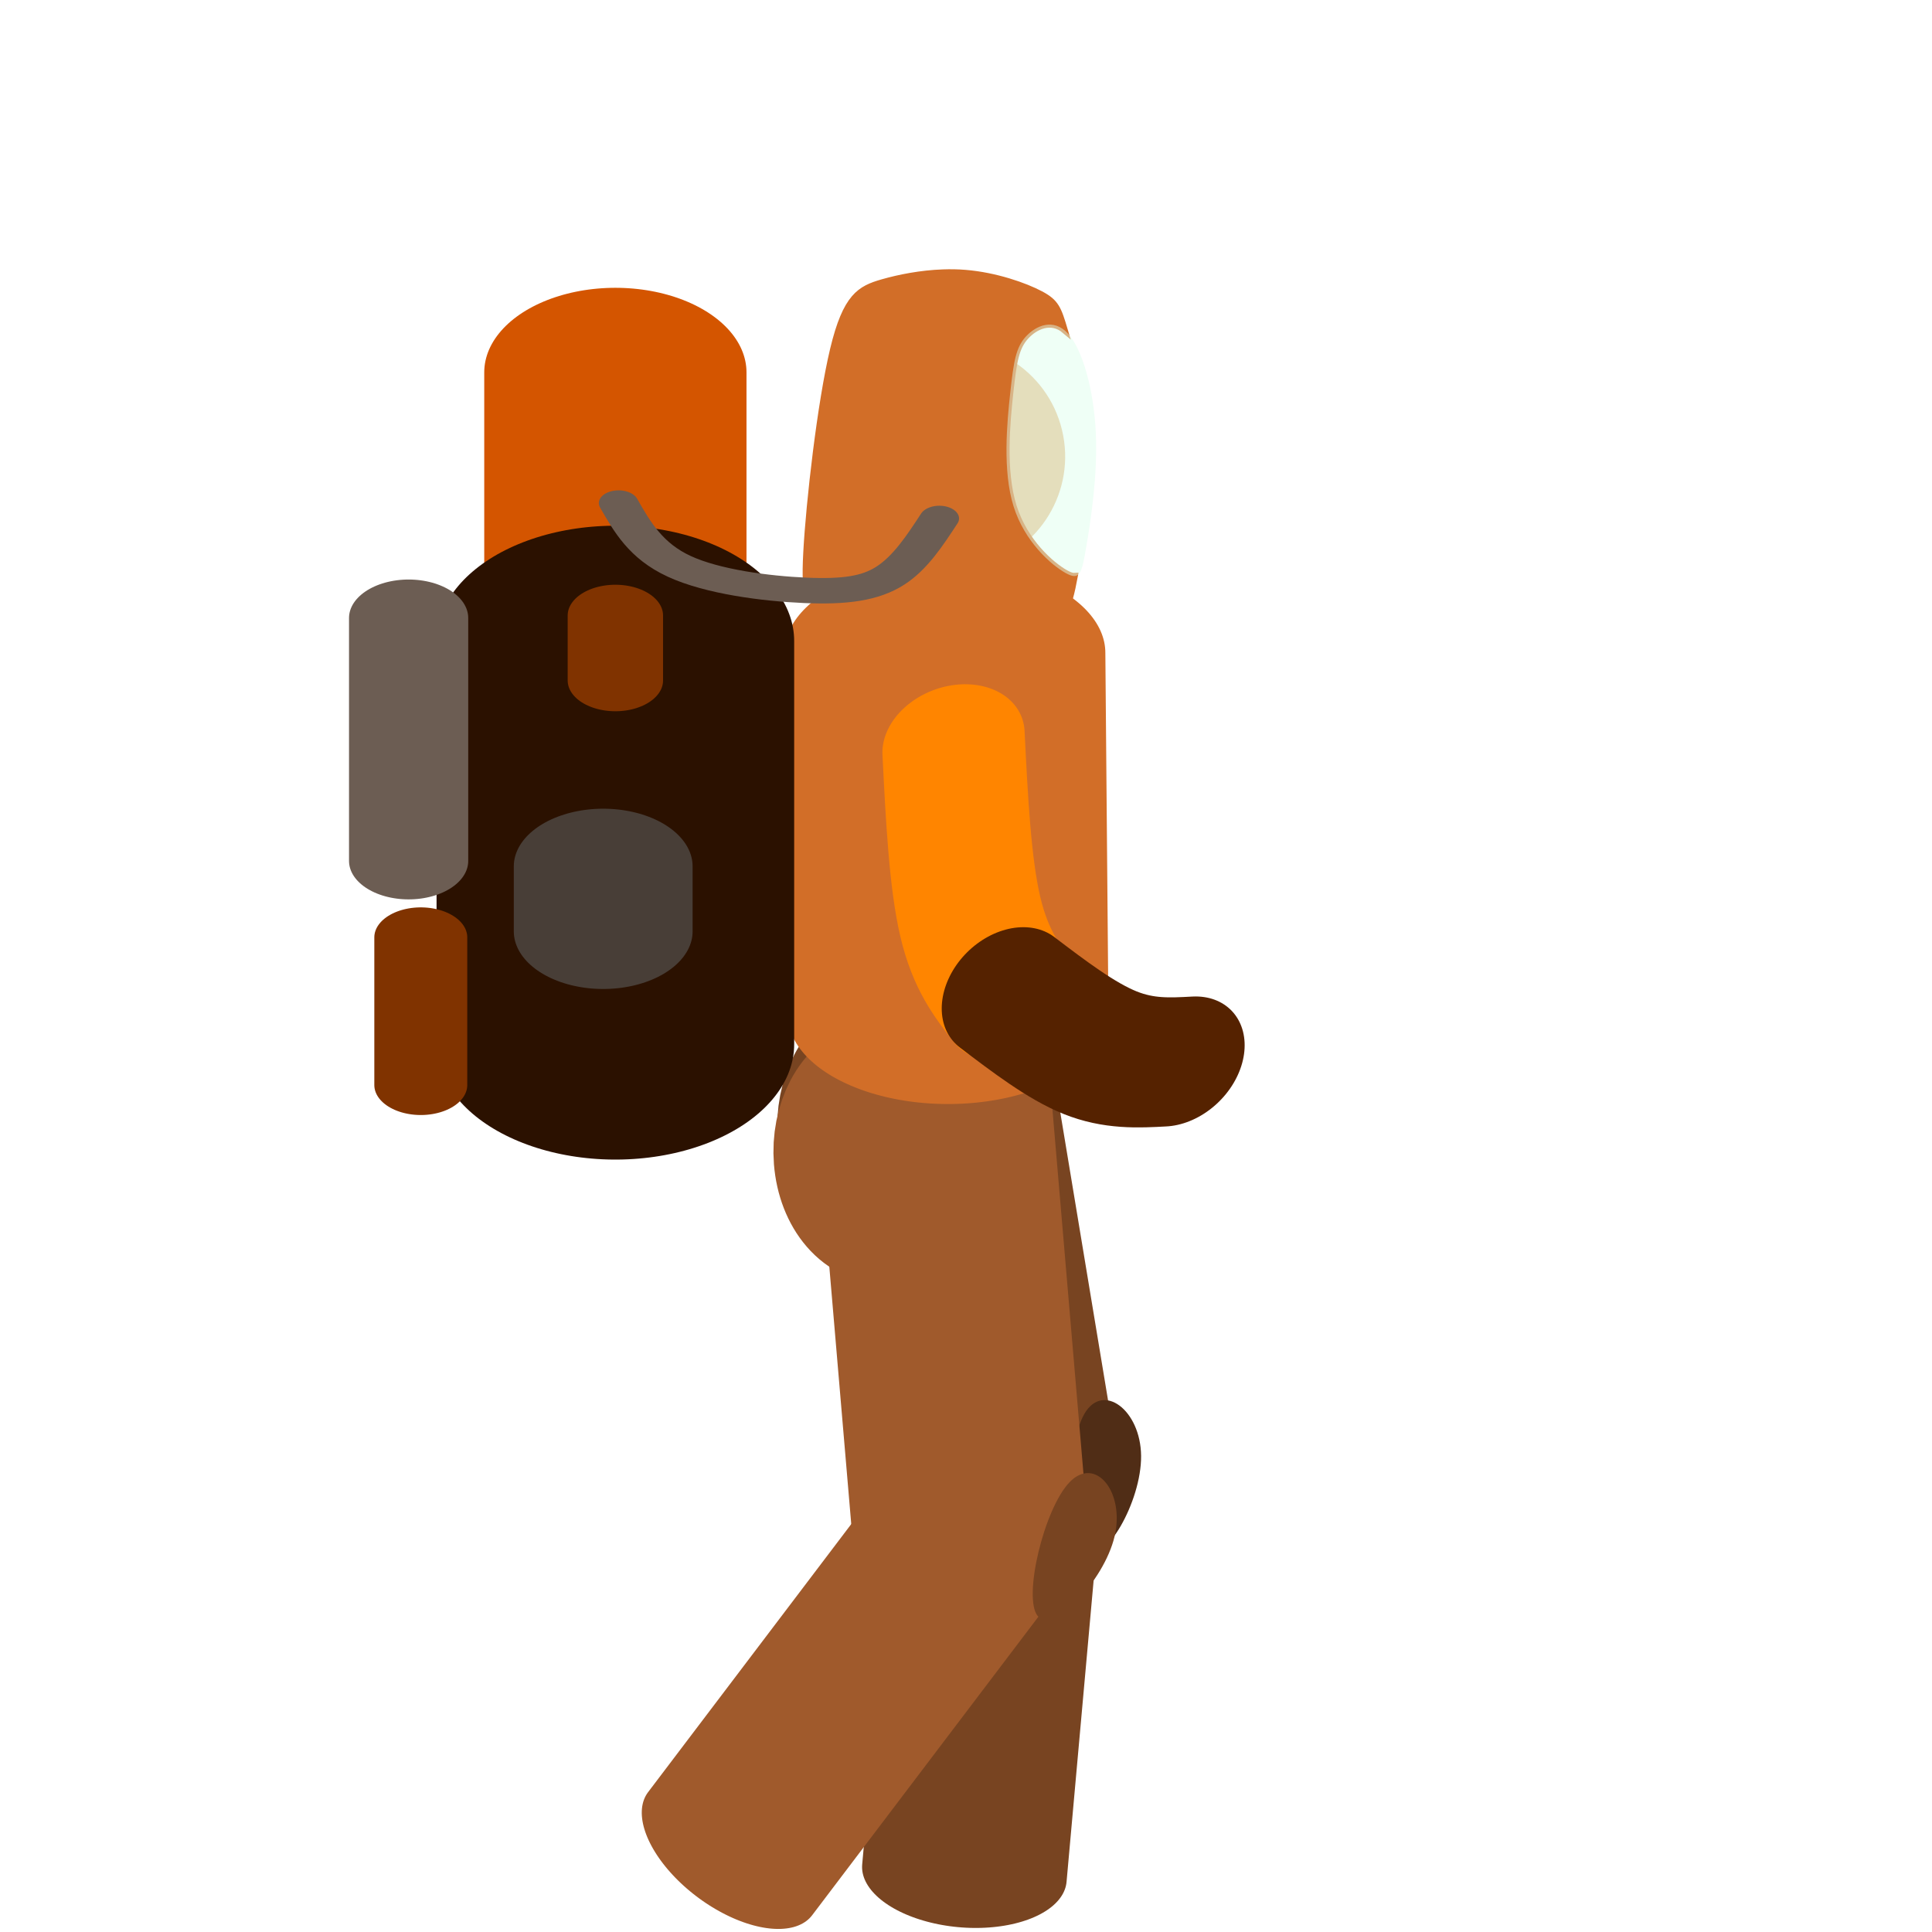
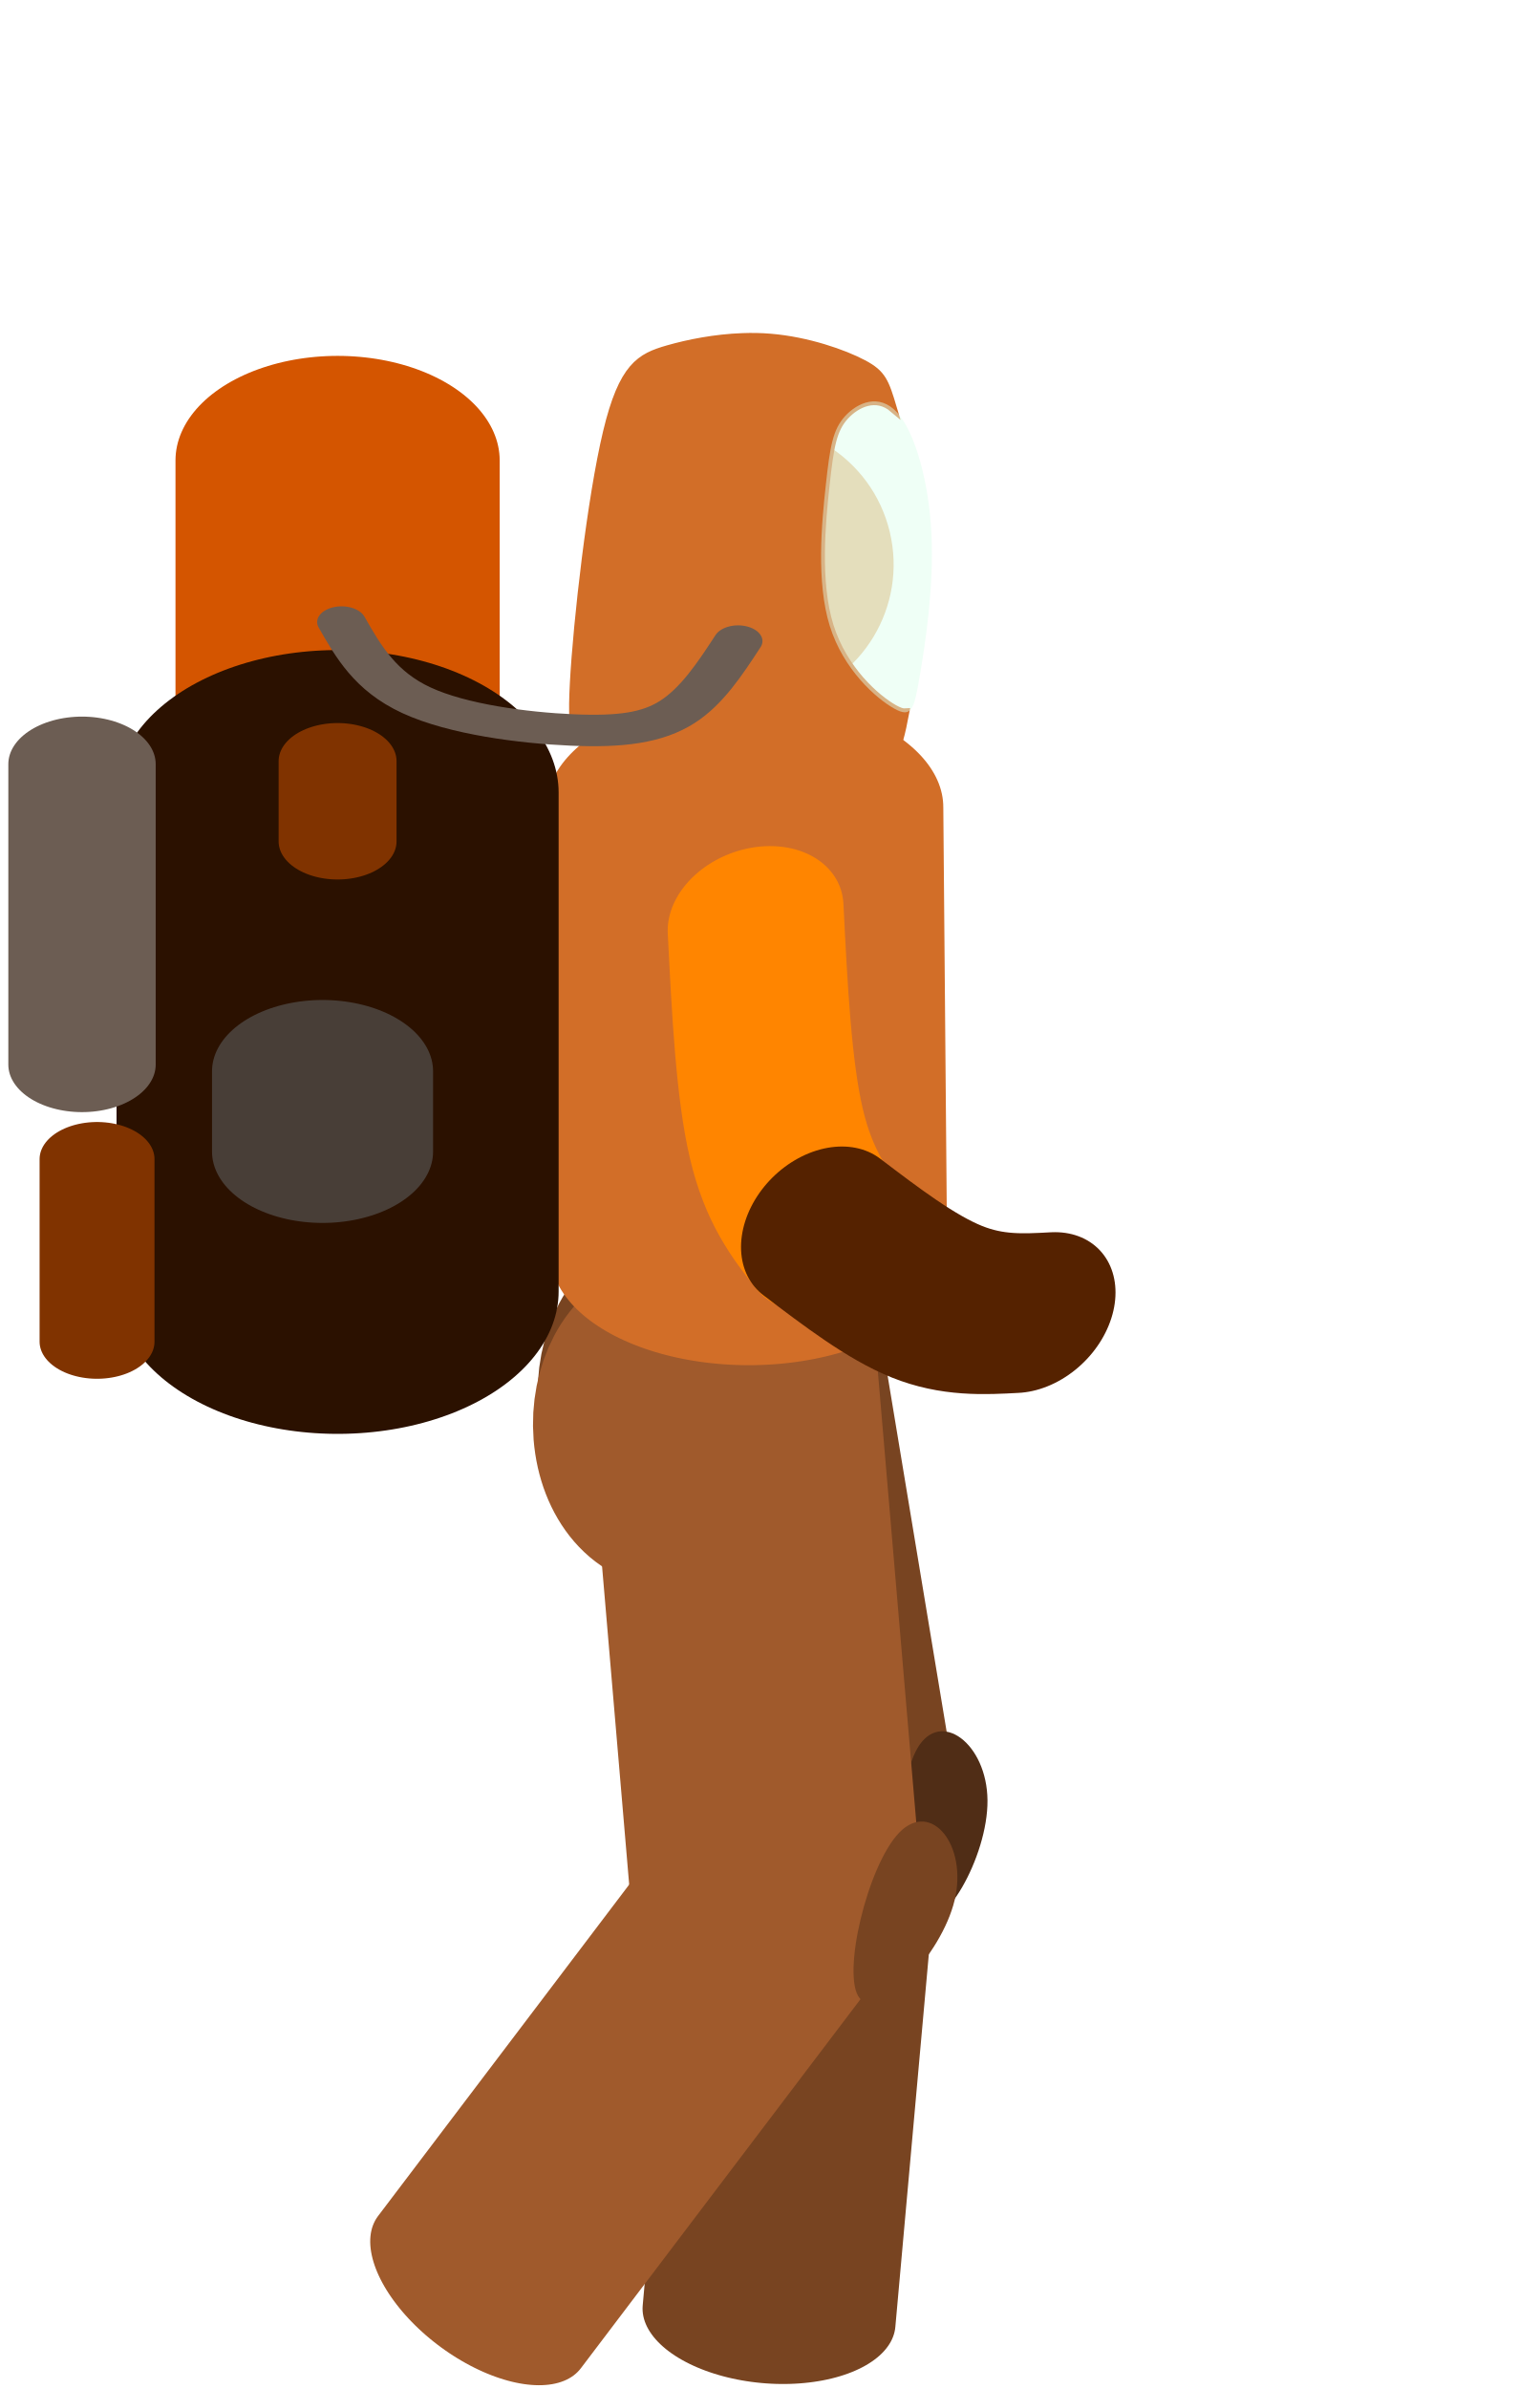
- <svg xmlns="http://www.w3.org/2000/svg" width="256" height="256" viewBox="0 0 67.733 67.733" version="1.1" id="svg1">
+ <svg xmlns="http://www.w3.org/2000/svg" width="165" height="256" viewBox="12 0 43.656 67.733" version="1.1" id="svg1">
  <defs id="defs1">
    <linearGradient id="swatch27">
      <stop style="stop-color:#ffd268;stop-opacity:1;" offset="0" id="stop27" />
    </linearGradient>
    <linearGradient id="swatch26">
      <stop style="stop-color:#ffd268;stop-opacity:1;" offset="0" id="stop26" />
    </linearGradient>
  </defs>
  <g id="g28" style="display:inline">
    <g id="g188" transform="translate(-0.6614583)" style="display:inline">
      <path style="display:inline;fill:none;fill-opacity:1;stroke:#784421;stroke-width:4.571;stroke-linecap:round;stroke-dasharray:none;stroke-opacity:1;paint-order:normal" d="m 47.973,32.639 c 0.424,11.601 0.848,23.202 1.272,34.803" id="path180" transform="matrix(1.783208,-0.287991,0.00690684,0.4450569,-52.47704,36.16873)" />
      <path style="display:inline;fill:none;fill-opacity:1;stroke:#784421;stroke-width:4.63;stroke-linecap:round;stroke-dasharray:none;stroke-opacity:1;paint-order:normal" id="path181" d="m 32.144,41.743 a 1.591,2.322 0 0 1 -1.88,-1.774 1.591,2.322 0 0 1 1.197,-2.762 1.591,2.322 0 0 1 1.903,1.721 1.591,2.322 0 0 1 -1.16,2.795" />
      <path style="display:inline;fill:none;fill-opacity:1;stroke:#784421;stroke-width:4.077;stroke-linecap:round;stroke-dasharray:none;stroke-opacity:1;paint-order:normal" d="m 49.627,56.626 c -0.021,5.853 -0.042,11.707 -0.064,17.56" id="path182" transform="matrix(1.757664,0.1457602,-0.07722184,0.9311875,-46.91544,-10.63569)" />
      <path style="display:inline;fill:#502d16;fill-opacity:1;stroke:none;stroke-width:4.077;stroke-linecap:round;stroke-dasharray:none;stroke-opacity:1;paint-order:normal" d="m 50.497,46.397 c 0.079,-0.122 0.176,0.163 0.146,0.427 -0.03,0.264 -0.187,0.508 -0.236,0.366 -0.049,-0.142 0.011,-0.671 0.09,-0.793 z" id="path183" transform="matrix(10.09286,-5.768114,1.199493,5.434277,-526.6313,88.70161)" />
    </g>
  </g>
  <g id="layer1" style="display:inline">
    <g id="g180" style="display:inline">
      <path style="fill:none;fill-opacity:1;stroke:#a05a2c;stroke-width:4.571;stroke-linecap:round;stroke-dasharray:none;stroke-opacity:1;paint-order:normal" d="m 47.973,32.639 c 0.424,11.601 0.848,23.202 1.272,34.803" id="path172" transform="matrix(1.800429,-0.1456991,-0.02840212,0.4442034,-52.70839,31.221)" />
      <path style="fill:none;fill-opacity:1;stroke:#a05a2c;stroke-width:4.63;stroke-linecap:round;stroke-dasharray:none;stroke-opacity:1;paint-order:normal" id="path173" d="m 31.348,42.645 a 1.591,2.322 0 0 1 -1.88,-1.774 1.591,2.322 0 0 1 1.197,-2.762 1.591,2.322 0 0 1 1.903,1.721 1.591,2.322 0 0 1 -1.16,2.795" />
      <path style="fill:none;fill-opacity:1;stroke:#a05a2c;stroke-width:4.077;stroke-linecap:round;stroke-dasharray:none;stroke-opacity:1;paint-order:normal" d="m 49.627,56.626 c -0.021,5.853 -0.042,11.707 -0.064,17.56" id="path174" transform="matrix(1.412915,1.055604,-0.5592454,0.7485438,-2.943283,-42.86272)" />
      <path style="fill:#784421;fill-opacity:1;stroke:none;stroke-width:4.077;stroke-linecap:round;stroke-dasharray:none;stroke-opacity:1;paint-order:normal" d="m 50.497,46.397 c 0.079,-0.122 0.176,0.163 0.146,0.427 -0.03,0.264 -0.187,0.508 -0.236,0.366 -0.049,-0.142 0.011,-0.671 0.09,-0.793 z" id="path175" transform="matrix(11.18507,-3.16721,-0.1447817,5.5632,-520.5926,-46.22304)" />
    </g>
  </g>
  <g id="layer2" style="display:inline">
-     <g id="g189" style="display:inline">
-       <path style="fill:none;stroke:#d26e28;stroke-width:5.292;stroke-linecap:round;stroke-dasharray:none;stroke-opacity:1;paint-order:normal" d="m 34.675,37.984 c -0.191,3.521 -0.382,7.041 -0.573,10.562" id="path2" transform="matrix(2.122495,-0.07058255,0.125449,1.1942,-45.23665,-20.02612)" />
-     </g>
+     <path style="display:inline;fill:none;stroke:#d26e28;stroke-width:5.292;stroke-linecap:round;stroke-dasharray:none;stroke-opacity:1;paint-order:normal" d="m 34.675,37.984 c -0.191,3.521 -0.382,7.041 -0.573,10.562" id="path2" transform="matrix(2.122495,-0.07058255,0.125449,1.1942,-45.23665,-20.02612)" />
  </g>
  <g id="layer5" style="display:inline">
    <g id="g42" transform="matrix(1.579434,0,0,1.018117,-1.876076,2.792475)" style="display:inline">
      <path style="fill:none;fill-opacity:1;stroke:#d45500;stroke-width:5.821;stroke-linecap:round;stroke-linejoin:bevel;stroke-dasharray:none;stroke-opacity:1;paint-order:normal" d="M 14.847,10.078 V 17.546" id="path40" />
      <path style="fill:none;fill-opacity:1;stroke:#2b1100;stroke-width:7.938;stroke-linecap:round;stroke-linejoin:bevel;stroke-dasharray:none;stroke-opacity:1;paint-order:normal" d="m 14.847,19.329 v 13.889" id="path37" />
      <path style="fill:none;fill-opacity:1;stroke:#6c5d53;stroke-width:2.646;stroke-linecap:round;stroke-linejoin:bevel;stroke-dasharray:none;stroke-opacity:1;paint-order:normal" d="m 10.258,18.536 v 8.368" id="path38" />
      <path style="fill:none;fill-opacity:1;stroke:#803300;stroke-width:2.063;stroke-linecap:round;stroke-linejoin:bevel;stroke-dasharray:none;stroke-opacity:1;paint-order:normal" d="m 10.528,29.534 v 5.087" id="path39" />
      <path style="fill:#483e37;fill-opacity:1;stroke:#483e37;stroke-width:3.969;stroke-linecap:round;stroke-linejoin:bevel;stroke-dasharray:none;stroke-opacity:1;paint-order:normal" d="m 14.577,27.089 v 2.239" id="path41" />
      <path style="fill:#483e37;fill-opacity:1;stroke:#803300;stroke-width:2.117;stroke-linecap:round;stroke-linejoin:bevel;stroke-dasharray:none;stroke-opacity:1;paint-order:normal" d="m 14.847,18.451 v 2.239" id="path42" />
    </g>
  </g>
  <g id="layer6" style="display:inline">
    <g id="g135" style="display:inline" transform="translate(0.7937499,0.5953124)">
      <path style="fill:none;fill-opacity:1;stroke:#ff8500;stroke-width:4.077;stroke-linecap:round;stroke-dasharray:none;stroke-opacity:1;paint-order:normal" d="m 50.928,23.844 c -0.54,2.249 -1.08,4.499 -1.23,6.104 -0.15,1.605 0.09,2.564 0.33,3.524" id="path131" transform="matrix(1.176544,-0.4303896,0.3333604,0.9112982,-35.23275,25.63776)" />
      <path style="fill:none;fill-opacity:1;stroke:#552200;stroke-width:4.077;stroke-linecap:round;stroke-dasharray:none;stroke-opacity:1;paint-order:normal" d="m 46.069,34.642 c -0.21,1.44 -0.42,2.879 -0.345,3.959 0.075,1.08 0.435,1.8 0.795,2.519" id="path132" transform="matrix(0.6910958,-1.025432,0.8848246,0.4461471,-27.97996,65.97552)" />
    </g>
  </g>
  <g id="layer4">
    <g id="g19" transform="translate(-3.372108,-1.336118)" style="display:inline">
      <path style="fill:#eabf90;fill-opacity:1;stroke:none;stroke-width:0.297;stroke-linecap:round;stroke-dasharray:none;stroke-opacity:1;paint-order:normal" id="path14" d="m 37.562,21.225 a 3.969,3.969 0 0 1 -4.692,-3.031 3.969,3.969 0 0 1 2.986,-4.721 3.969,3.969 0 0 1 4.749,2.941 3.969,3.969 0 0 1 -2.895,4.777" clip-path="none" />
      <g id="g18">
        <path id="path13-2" style="fill:#d26e28;fill-opacity:1;stroke:#d26e28;stroke-width:0.265;stroke-linecap:round;stroke-dasharray:none;stroke-opacity:1;paint-order:normal" d="m 40.239,20.742 c -0.961,0.034 -1.882,0.217 -2.605,0.423 -0.965,0.276 -1.58,0.594 -2.131,2.895 -0.551,2.301 -1.04,6.585 -1.156,8.759 -0.117,2.174 0.138,2.238 0.986,1.909 0.848,-0.329 2.291,-1.05 4.019,-0.976 1.728,0.074 3.743,0.944 4.856,1.4 1.113,0.456 1.326,0.498 1.612,-0.806 0.034,-0.154 0.069,-0.326 0.104,-0.515 -0.102,0.008 -0.23,-0.037 -0.399,-0.132 -0.615,-0.344 -1.765,-1.345 -2.243,-2.877 -0.478,-1.533 -0.284,-3.597 -0.138,-4.926 0.146,-1.329 0.243,-1.924 0.672,-2.393 0.399,-0.436 1.084,-0.763 1.679,-0.257 -0.282,-0.947 -0.378,-1.219 -1.042,-1.572 -0.679,-0.361 -1.951,-0.806 -3.245,-0.912 -0.323,-0.027 -0.648,-0.032 -0.968,-0.02 z" transform="matrix(0.8129977,0,0,0.8129977,3.716865,-5.974691)" />
        <path style="fill:#deffeb;fill-opacity:0.48;stroke:none;stroke-width:0.228;stroke-linecap:round;stroke-dasharray:none;stroke-opacity:1;paint-order:normal" d="m 40.814,13.032 c -0.507,-0.559 -1.126,-0.28 -1.475,0.102 -0.349,0.381 -0.428,0.865 -0.546,1.945 -0.119,1.081 -0.277,2.759 0.112,4.005 0.388,1.246 1.323,2.06 1.824,2.34 0.5,0.28 0.566,0.025 0.724,-0.903 0.158,-0.928 0.408,-2.53 0.336,-4.031 -0.072,-1.5 -0.467,-2.899 -0.974,-3.458 z" id="path15" />
      </g>
      <path style="fill:none;fill-opacity:1;stroke:#6c5d53;stroke-width:0.876;stroke-linecap:round;stroke-linejoin:bevel;stroke-dasharray:none;stroke-opacity:1;paint-order:normal" d="m 22.038,15.11 c -0.323,0.766 -0.646,1.532 -1.092,1.974 -0.446,0.442 -1.016,0.56 -1.889,0.501 -0.874,-0.059 -2.051,-0.295 -2.791,-0.825 -0.741,-0.53 -1.044,-1.355 -1.348,-2.18" id="path43" transform="matrix(1.579434,0,0,1.018117,1.496031,4.128593)" />
    </g>
  </g>
</svg>
